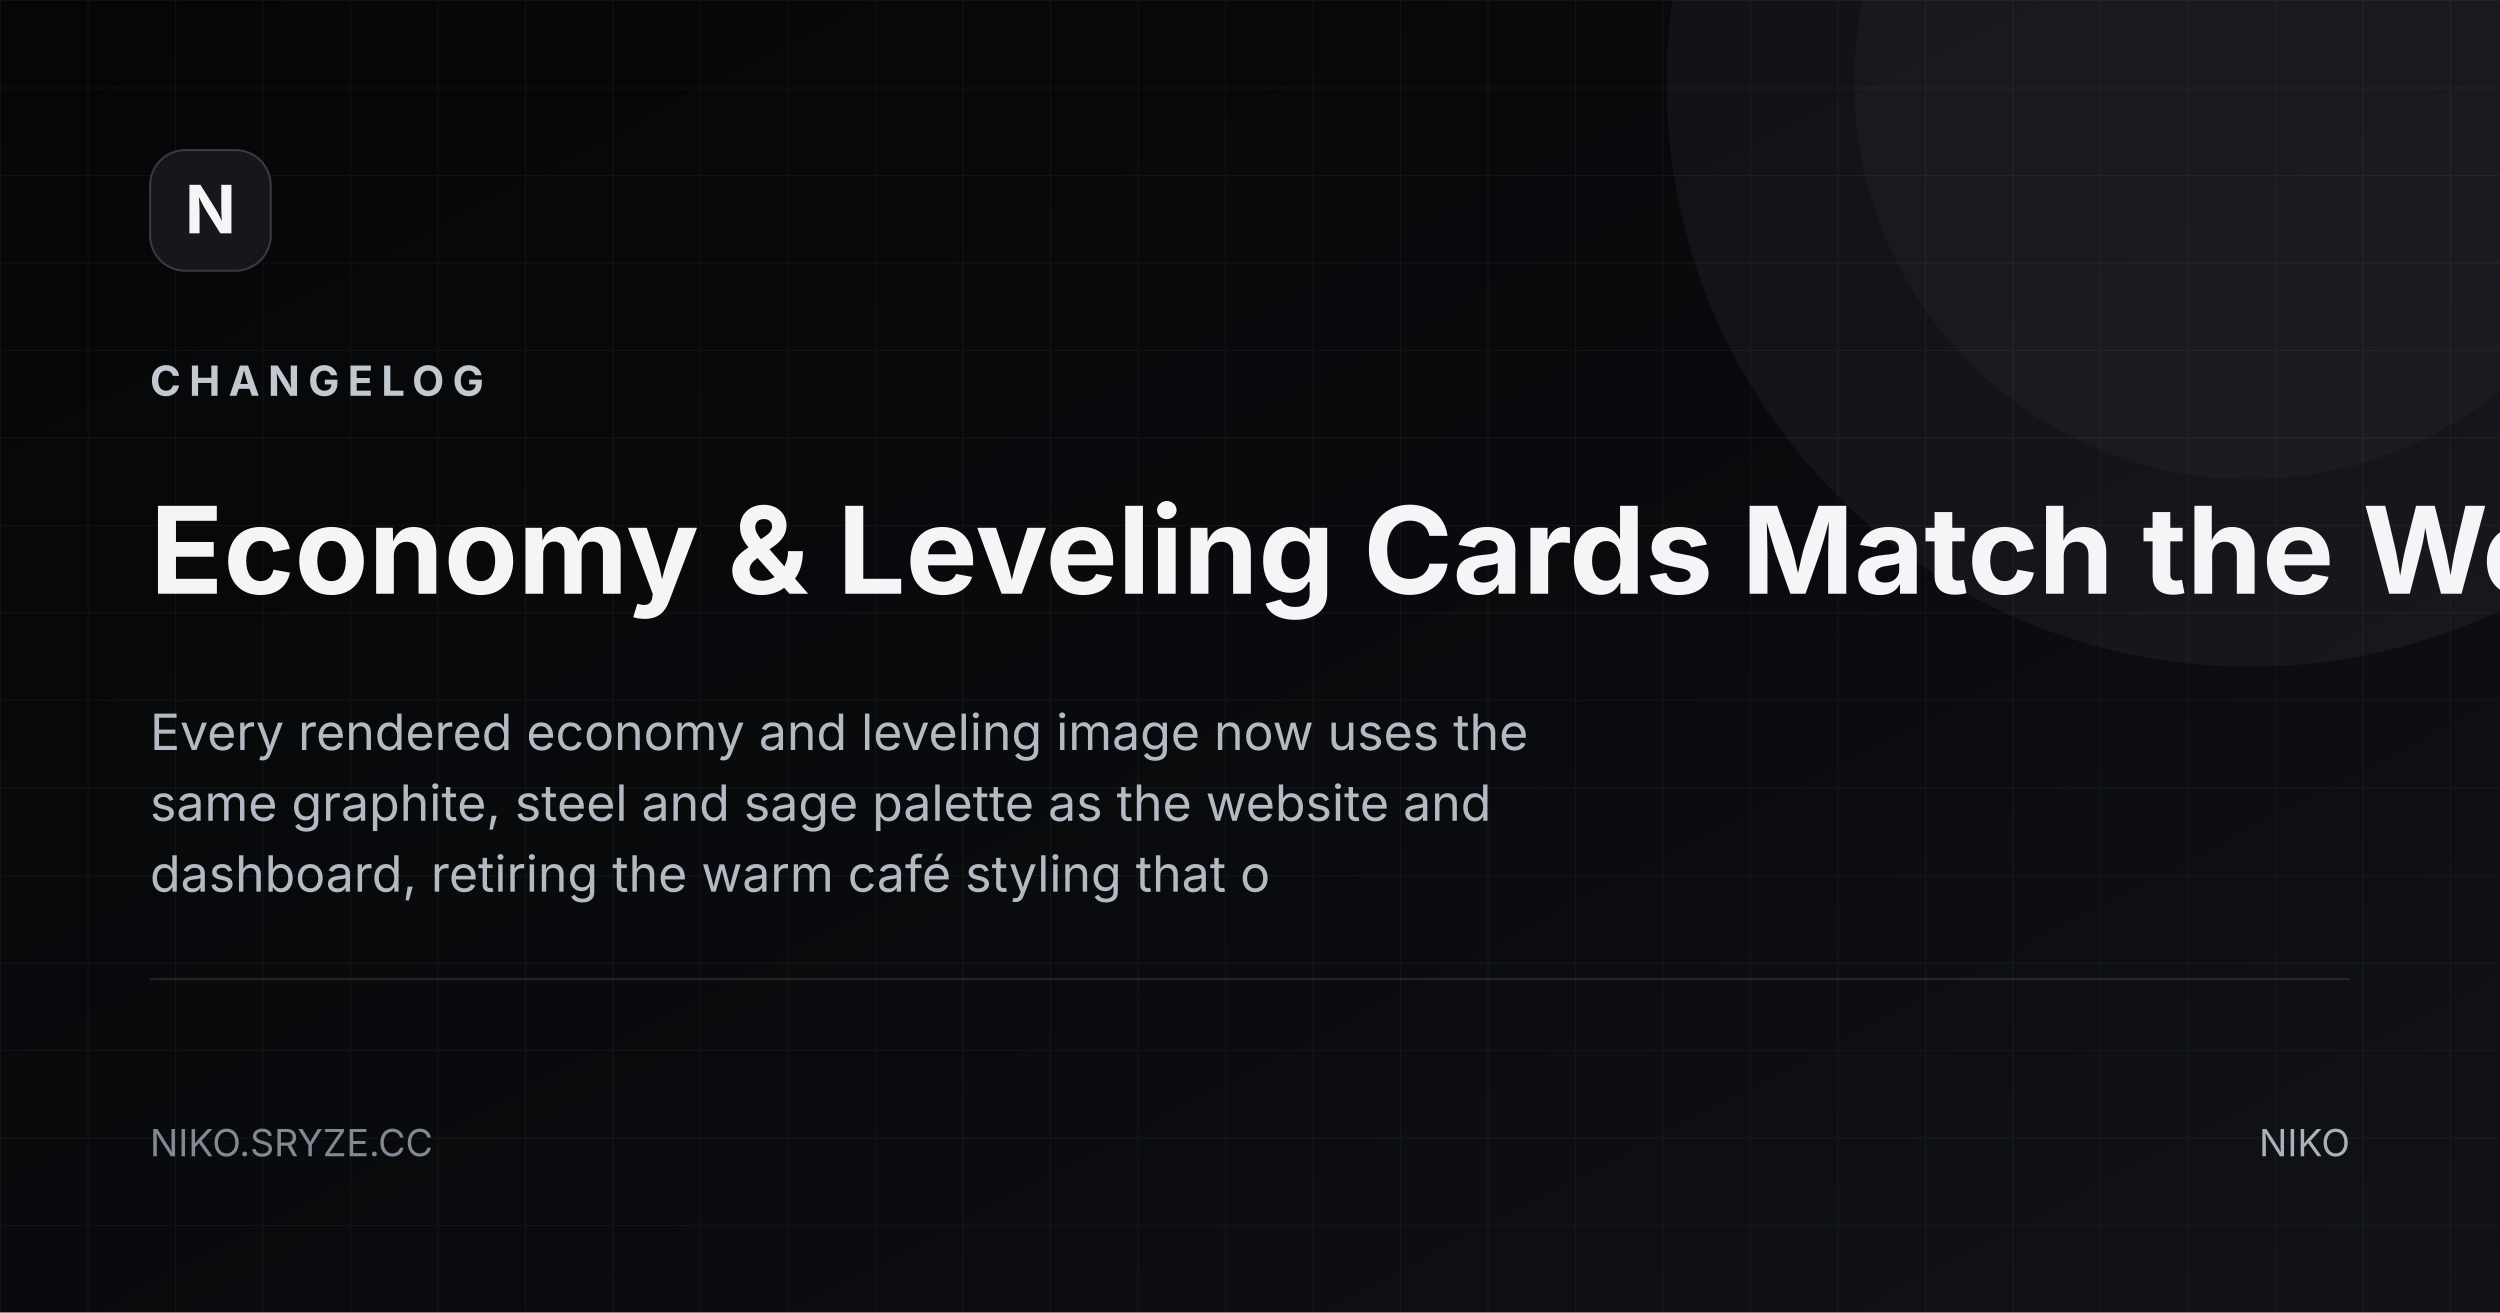
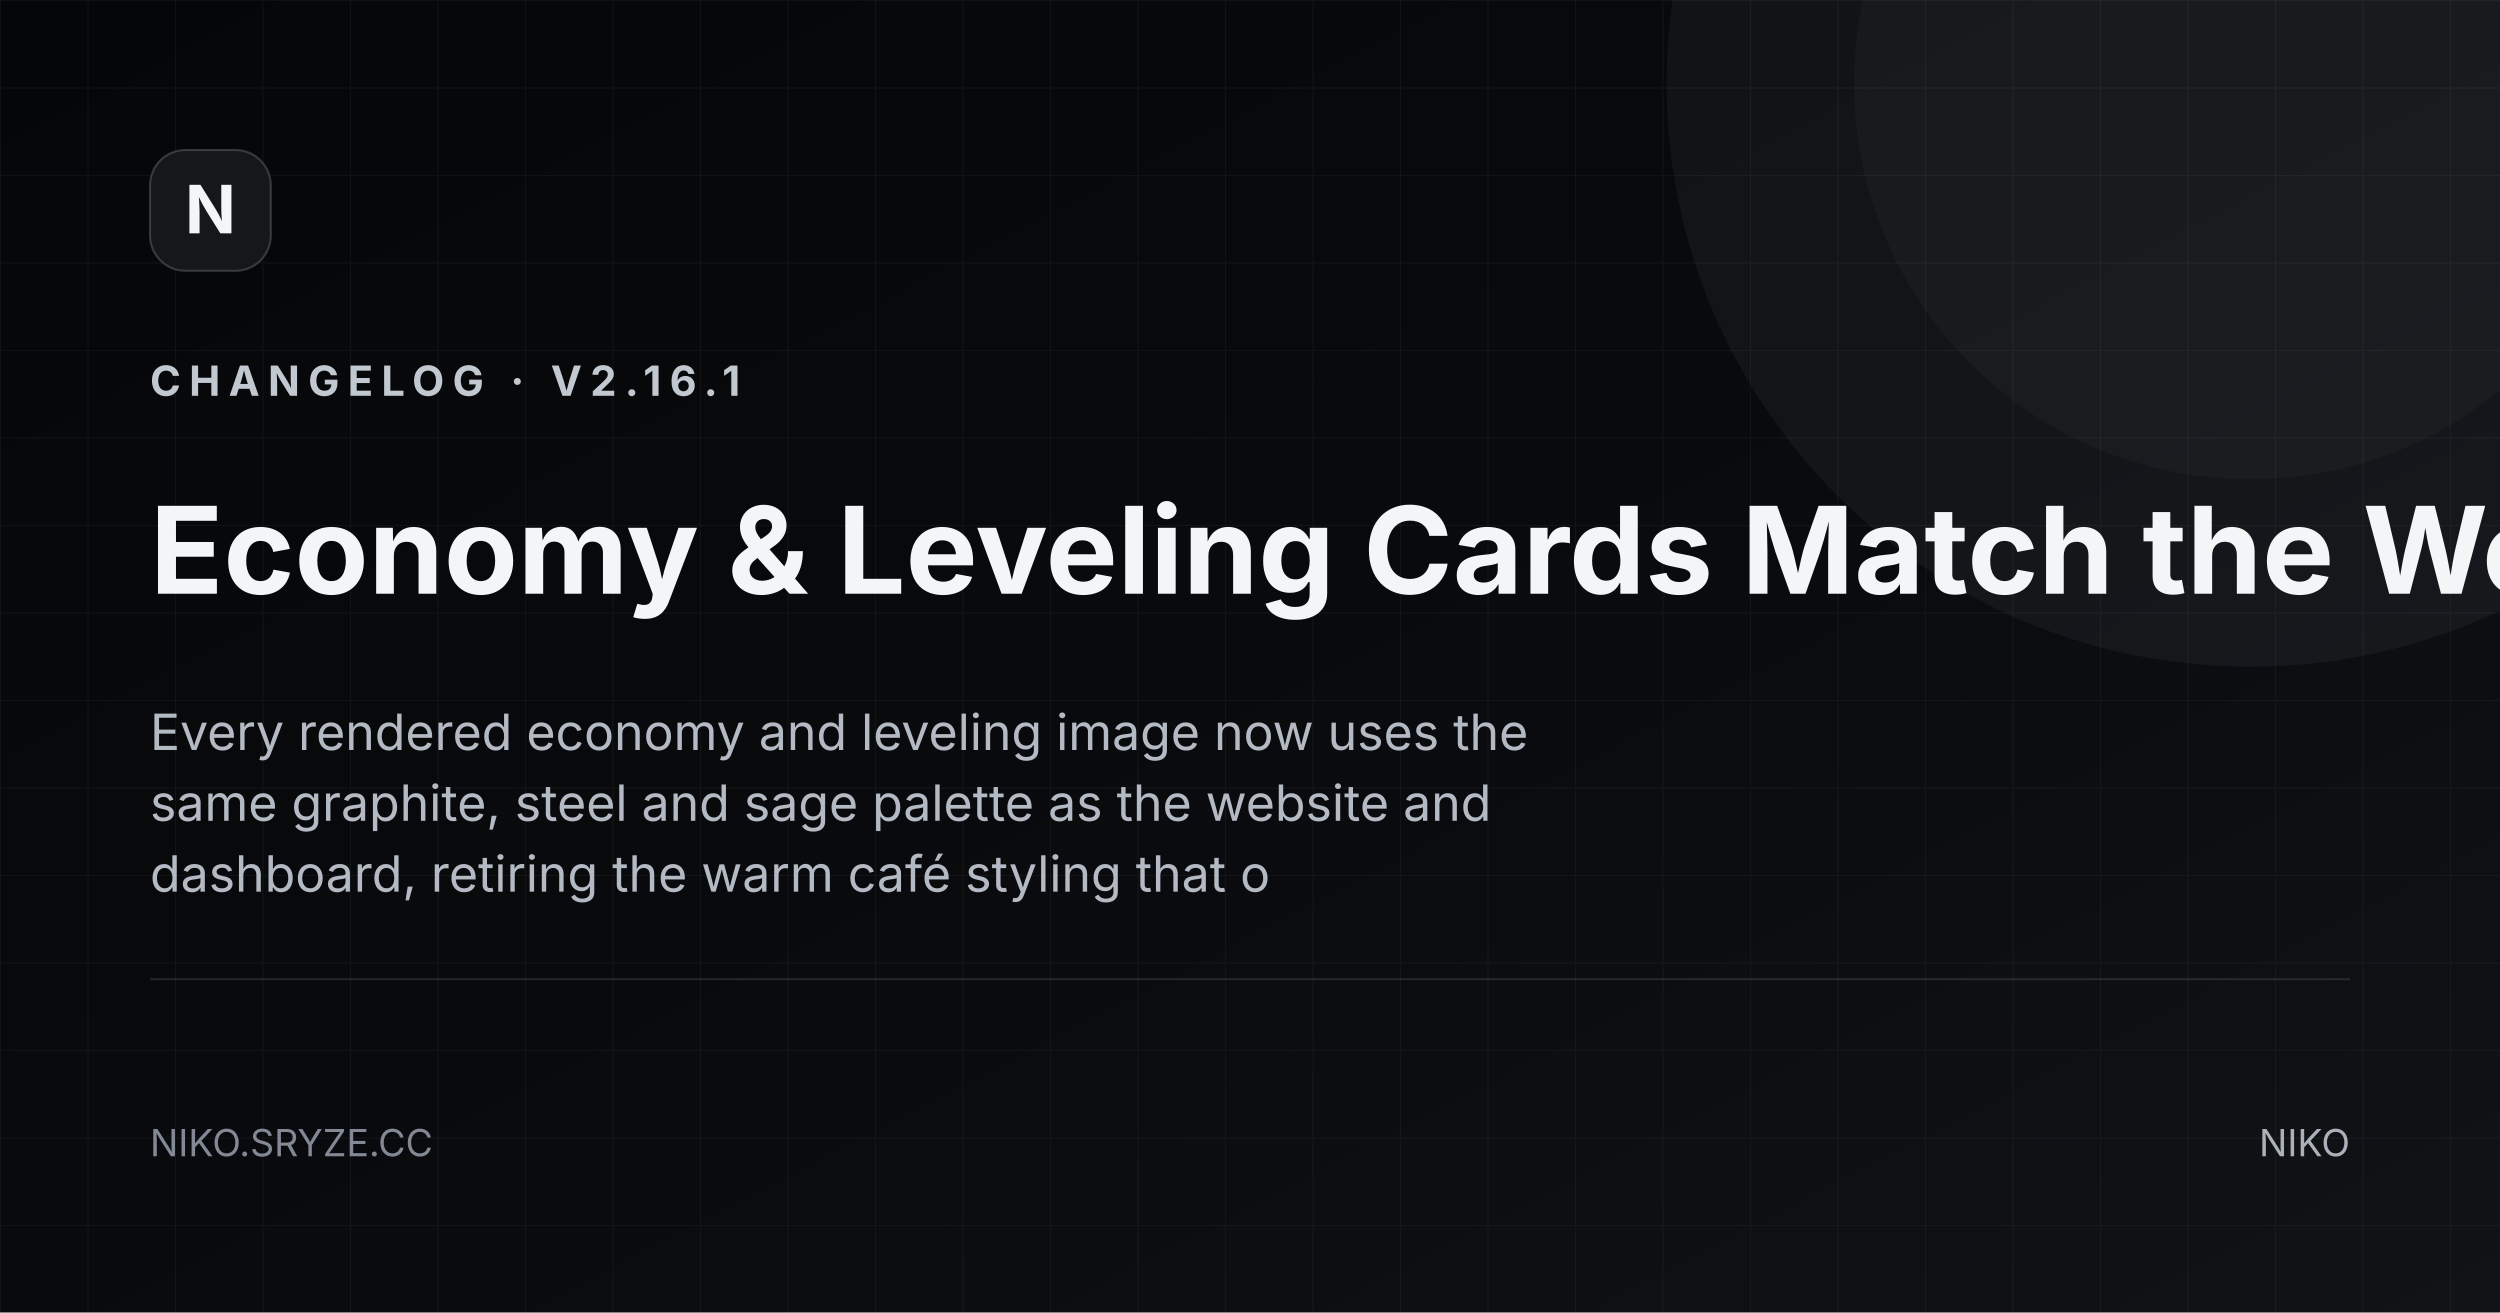
<svg xmlns="http://www.w3.org/2000/svg" width="1200" height="630" viewBox="0 0 1200 630">
  <defs>
    <linearGradient id="bg" x1="0" y1="0" x2="1" y2="1">
      <stop stop-color="#050607" />
      <stop offset=".58" stop-color="#0a0b0e" />
      <stop offset="1" stop-color="#111317" />
    </linearGradient>
    <pattern id="grid" width="42" height="42" patternUnits="userSpaceOnUse">
      <path d="M42 0H0V42" fill="none" stroke="#dce1e8" stroke-opacity=".045" />
    </pattern>
  </defs>
  <rect width="1200" height="630" fill="url(#bg)" />
  <rect width="1200" height="630" fill="url(#grid)" />
  <circle cx="1080" cy="40" r="280" fill="#aab1ba" fill-opacity=".065" />
  <circle cx="1080" cy="40" r="190" fill="#d5d9df" fill-opacity=".035" />
  <path d="M72 470H1128" stroke="#dce1e8" stroke-opacity=".12" />
  <rect x="72" y="72" width="58" height="58" rx="17" fill="#15171b" stroke="#dce1e8" stroke-opacity=".2" />
  <text x="101" y="112" text-anchor="middle" fill="#f4f5f7" font-family="Inter,sans-serif" font-size="32" font-weight="700">N</text>
-   <text x="72" y="190" fill="#c2c8d0" font-family="Inter,sans-serif" font-size="20" font-weight="700" letter-spacing="4">CHANGELOG</text>
+   <text x="72" y="190" fill="#c2c8d0" font-family="Inter,sans-serif" font-size="20" font-weight="700" letter-spacing="4">CHANGELOG · V2.16.1</text>
  <text x="72" y="285" fill="#f4f5f7" font-family="Inter,sans-serif" font-size="58" font-weight="700">Economy &amp; Leveling Cards Match the Website Theme</text>
  <text x="72" y="360" fill="#b4bac3" font-family="Inter,sans-serif" font-size="24">Every rendered economy and leveling image now uses the</text>
  <text x="72" y="394" fill="#b4bac3" font-family="Inter,sans-serif" font-size="24">same graphite, steel and sage palette as the website and</text>
  <text x="72" y="428" fill="#b4bac3" font-family="Inter,sans-serif" font-size="24">dashboard, retiring the warm café styling that o</text>
  <text x="72" y="555" fill="#828994" font-family="Inter,sans-serif" font-size="18">NIKO.SRYZE.CC</text>
  <text x="1128" y="555" text-anchor="end" fill="#aab1ba" font-family="Inter,sans-serif" font-size="18">NIKO</text>
</svg>
